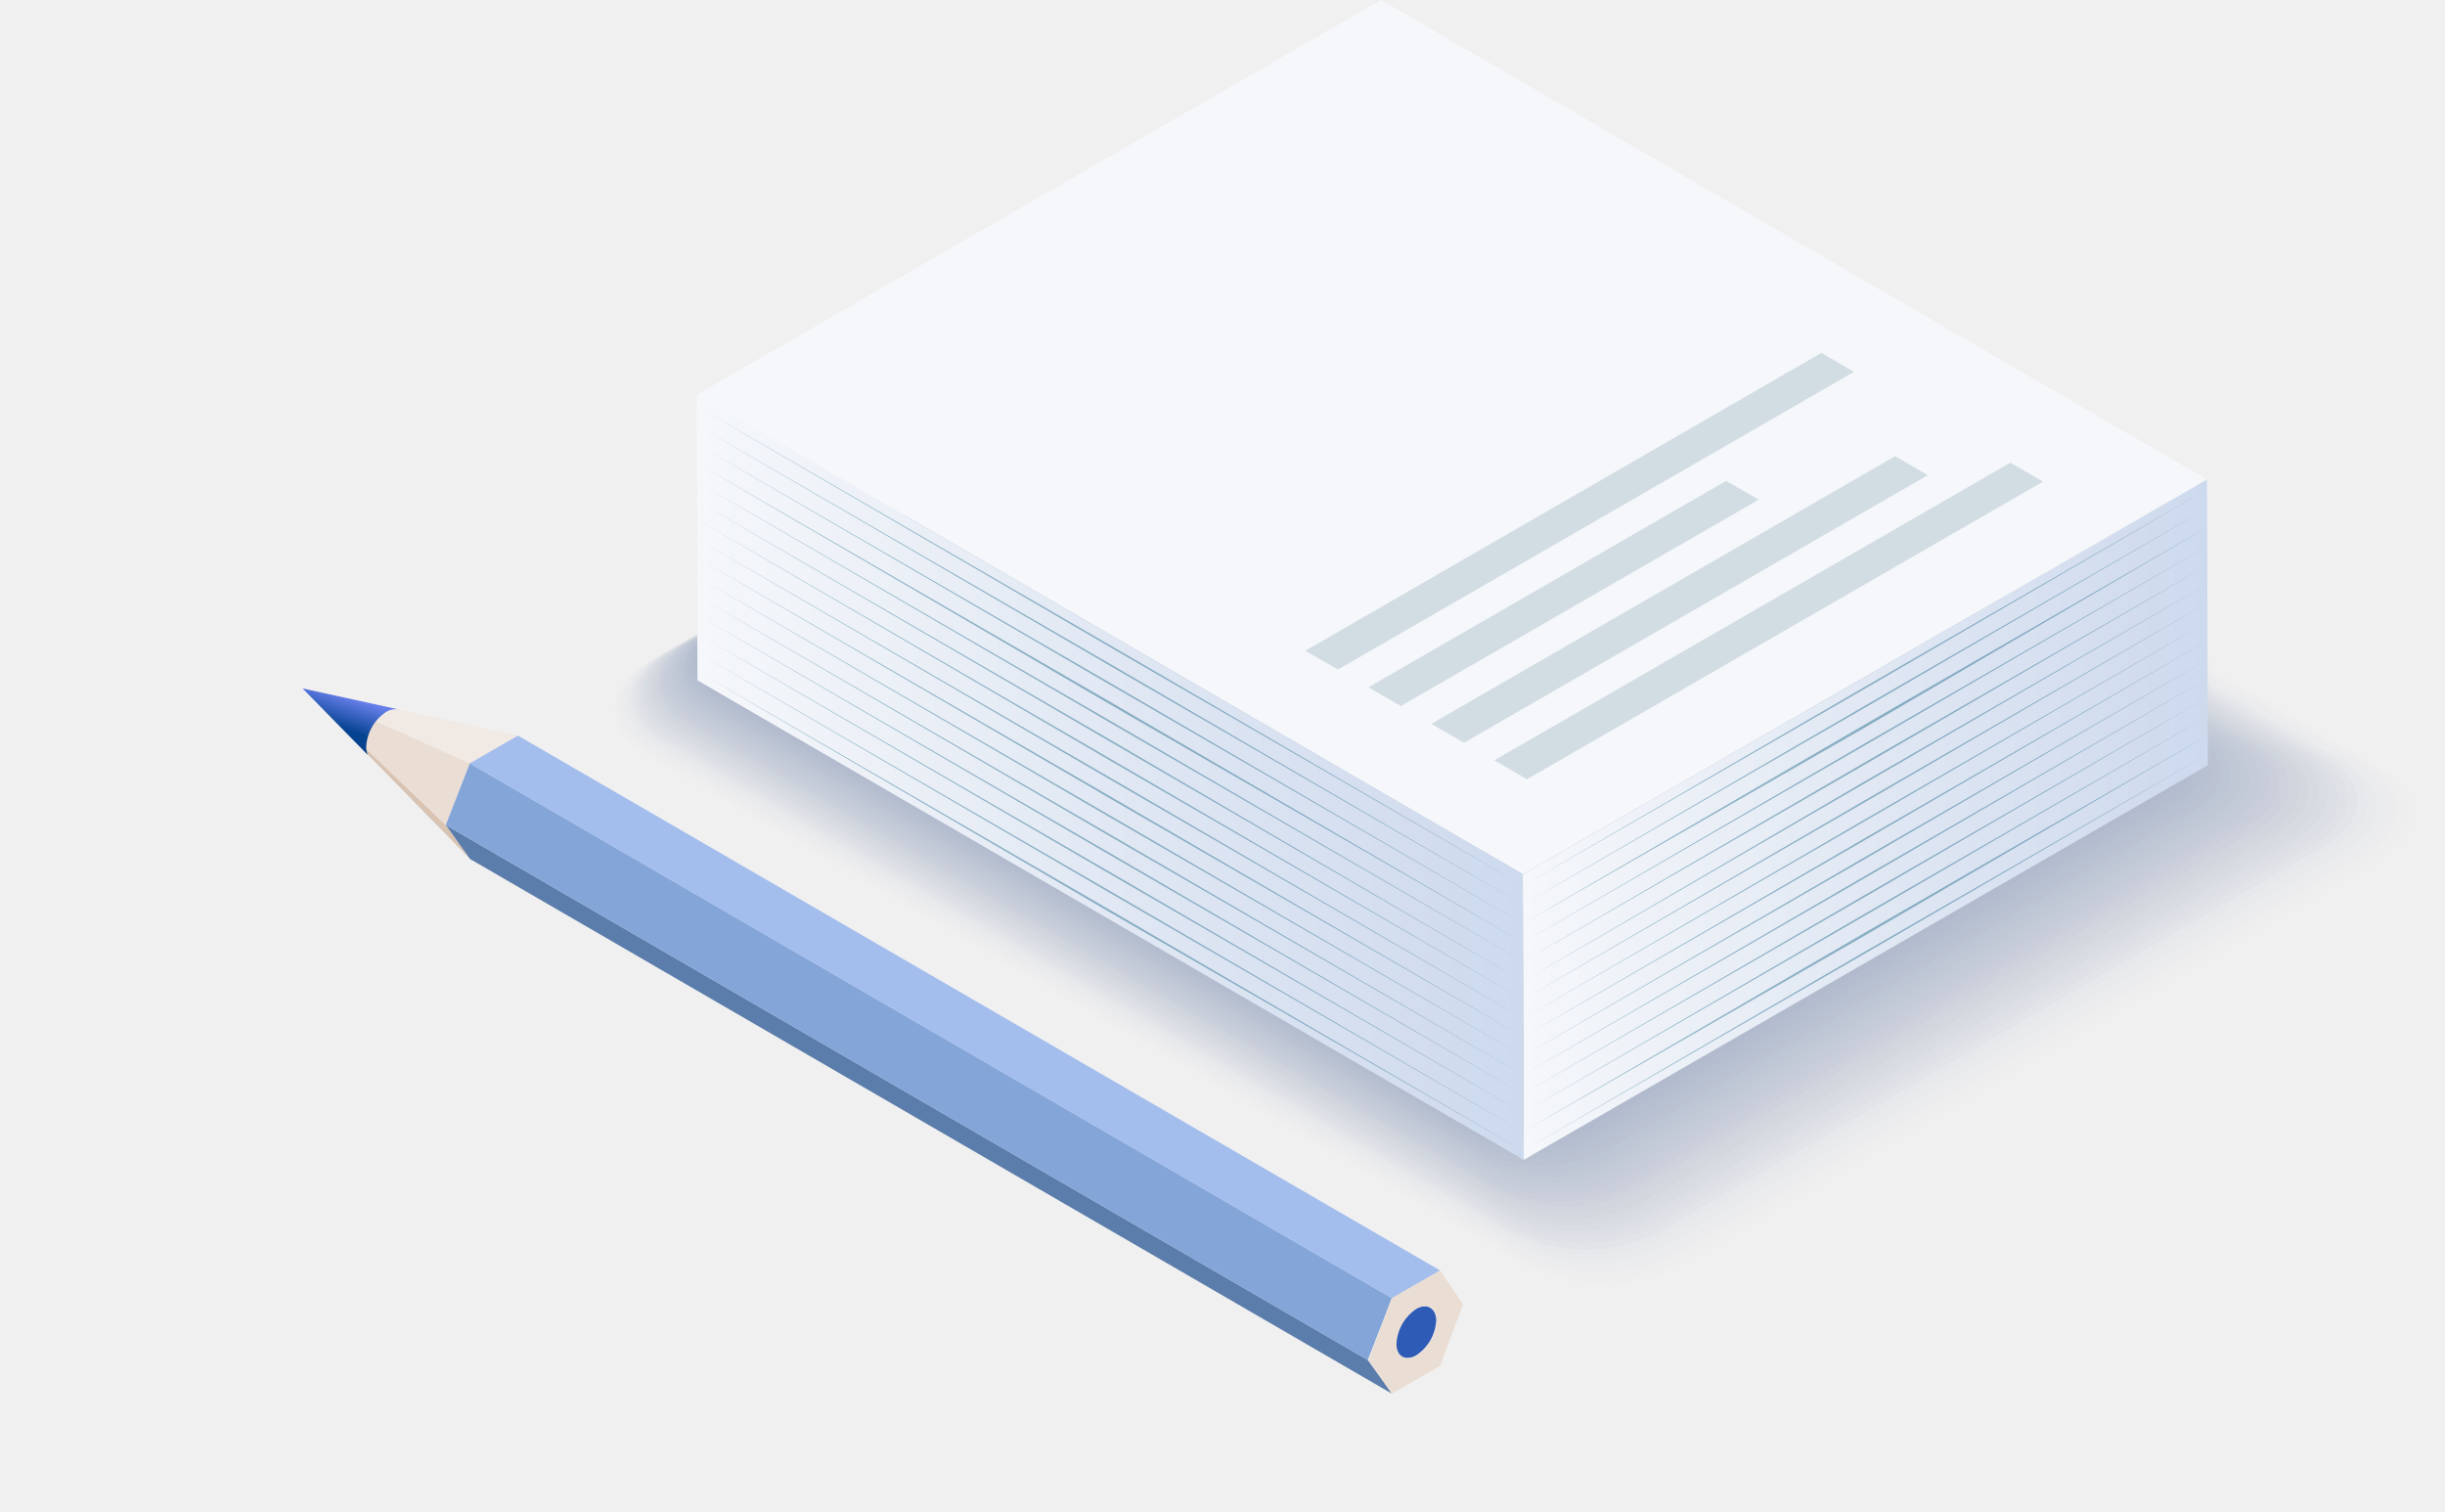
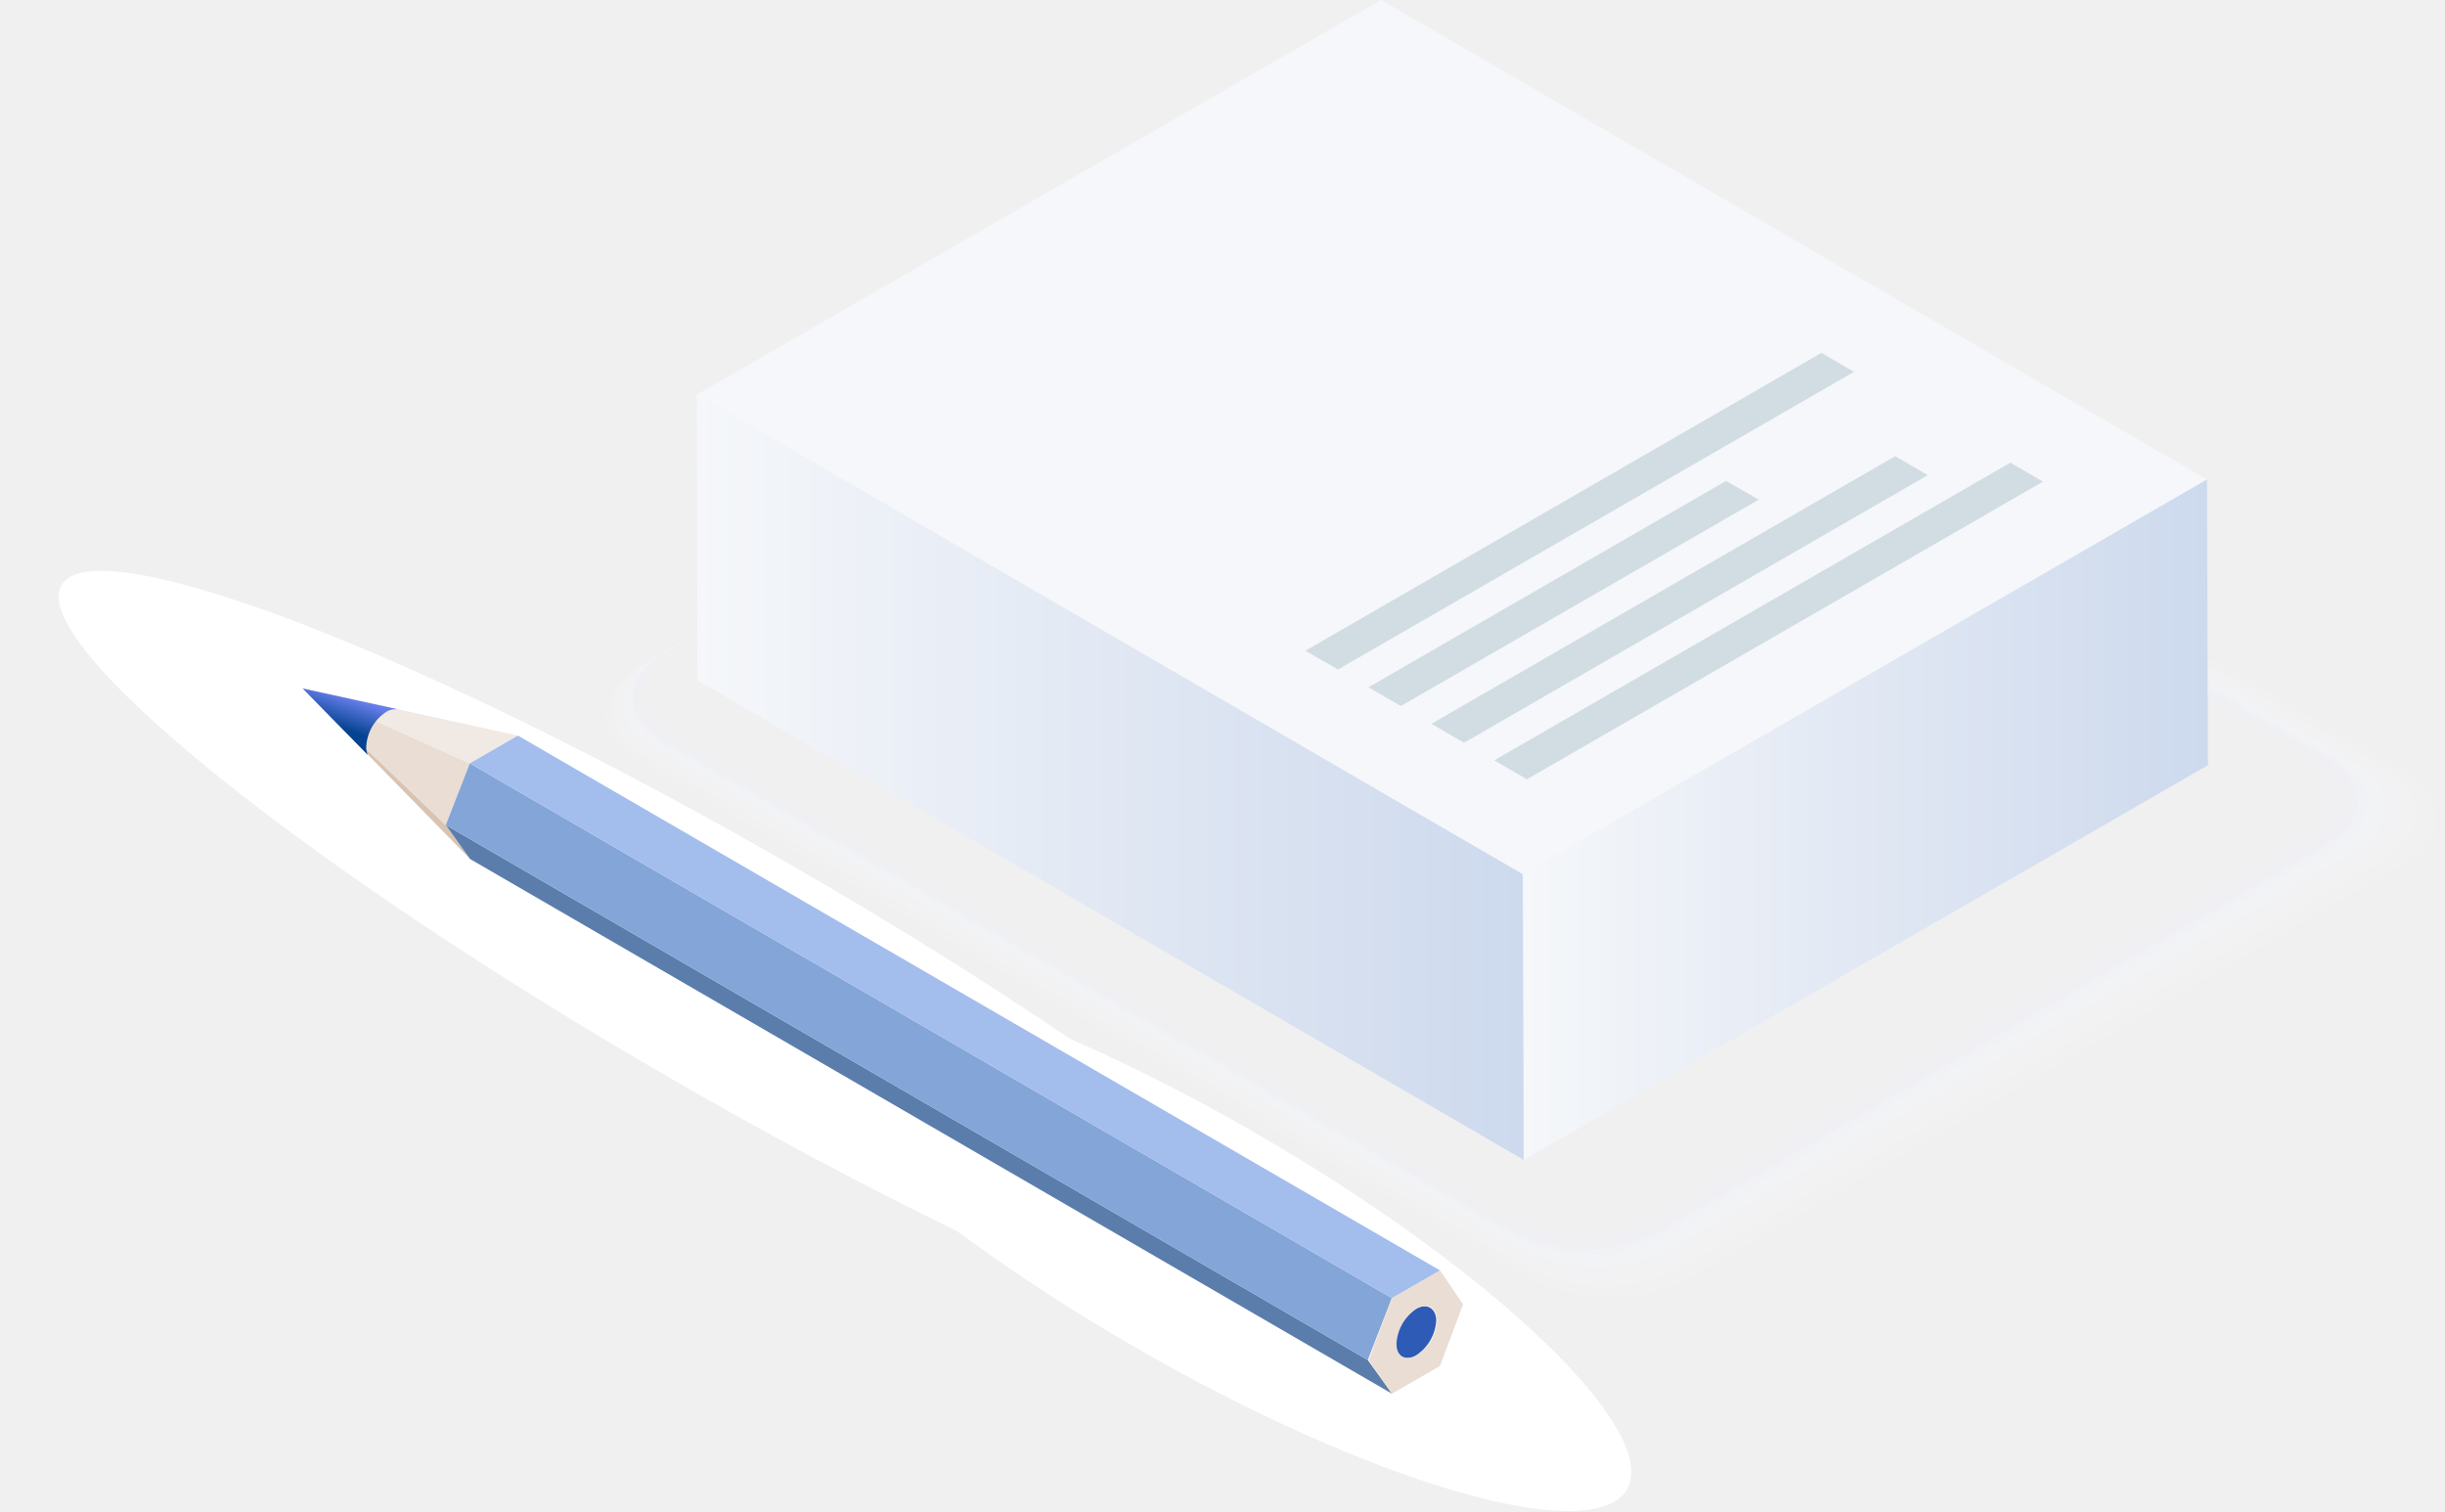
<svg xmlns="http://www.w3.org/2000/svg" width="233" height="144" viewBox="0 0 233 144" fill="none">
-   <g style="mix-blend-mode:multiply">
+   <g style="mix-blend-mode:lighten">
    <path d="M72.725 94.39C69.484 99.984 85.311 115.157 107.994 128.283C130.676 141.409 151.793 147.509 155.034 141.937C158.274 136.365 142.425 121.17 119.765 108.044C97.104 94.918 75.943 88.818 72.725 94.39Z" fill="url(#paint0_radial)" />
  </g>
-   <g style="mix-blend-mode:multiply">
+   <g style="mix-blend-mode:lighten">
    <ellipse cx="69.983" cy="92.79" rx="11.675" ry="74.048" transform="rotate(-60 69.9833 92.7902)" fill="url(#paint1_radial)" />
  </g>
  <path d="M28.881 65.606L44.796 81.859L42.481 78.621L28.881 65.606Z" fill="#D9C3B2" />
  <path d="M42.481 78.621L28.881 65.606L44.774 72.741L42.481 78.621Z" fill="#EADDD3" />
  <path d="M28.881 65.606L44.774 72.741L49.359 70.099L28.881 65.606Z" fill="#F1E9E3" />
  <path d="M134.93 124.715C136.011 124.121 136.87 124.715 136.87 125.838C136.793 127.188 136.082 128.421 134.952 129.164C133.872 129.781 133.013 129.164 133.013 128.063C133.083 126.706 133.795 125.463 134.93 124.715Z" fill="#2D5BB6" />
  <path d="M132.66 132.819L44.796 81.859L42.481 78.621L130.345 129.604L132.66 132.819Z" fill="#5B7DAB" />
  <path d="M130.345 129.604L42.481 78.621L44.774 72.742L132.638 123.702L130.345 129.604Z" fill="#83A5D8" />
  <path fill-rule="evenodd" clip-rule="evenodd" d="M139.427 124.297L137.223 121.059L132.638 123.702L130.434 129.604L132.638 132.82L137.223 130.177L139.427 124.297ZM136.936 125.838C136.859 127.187 136.148 128.421 135.019 129.164C133.938 129.78 133.079 129.274 133.079 128.063C133.149 126.706 133.861 125.463 134.997 124.715C136.077 124.12 136.936 124.605 136.936 125.838Z" fill="#EADDD3" />
  <path d="M132.637 123.702L44.773 72.741L49.358 70.099L137.222 121.059L132.637 123.702Z" fill="#A3BDED" />
  <path d="M36.816 67.83C37.141 67.634 37.52 67.549 37.897 67.588L28.837 65.606L35.053 71.948C34.939 71.708 34.886 71.444 34.899 71.178C34.962 69.819 35.675 68.573 36.816 67.83Z" fill="url(#paint2_linear)" />
-   <g style="mix-blend-mode:multiply">
+   <g style="mix-blend-mode:lighten">
    <path opacity="0.01" d="M128.912 23.961C133.754 21.472 139.501 21.472 144.342 23.961L229.826 73.71C234.058 76.177 234.058 80.317 229.826 82.718L161.492 122.359C156.65 124.848 150.904 124.848 146.062 122.359L60.556 72.741C56.302 70.253 56.324 66.135 60.556 63.734L128.912 23.961Z" fill="white" />
    <path opacity="0.032" d="M128.67 24.137C133.508 21.633 139.262 21.633 144.1 24.137L229.032 73.424C233.242 75.891 233.242 79.899 229.032 82.365L161.117 121.808C156.276 124.301 150.528 124.301 145.687 121.808L60.865 72.499C56.633 70.032 56.655 66.046 60.865 63.558L128.67 24.137Z" fill="#FDFDFE" />
    <path opacity="0.065" d="M128.427 24.313C133.189 21.845 138.854 21.845 143.615 24.313L228.018 73.27C232.184 75.715 232.184 79.679 228.018 82.079L160.765 121.236C156.001 123.693 150.341 123.693 145.577 121.236L61.174 72.279C56.986 69.812 57.008 65.848 61.174 63.47L128.427 24.313Z" fill="#FAFBFC" />
    <path opacity="0.097" d="M128.185 24.467C132.918 22.044 138.529 22.044 143.262 24.467L227.026 73.116C231.17 75.538 231.17 79.48 227.026 81.925L160.39 120.685C155.664 123.108 150.06 123.108 145.334 120.685L61.571 72.037C57.404 69.614 57.426 65.672 61.571 63.227L128.185 24.467Z" fill="#F8F9FB" />
    <path opacity="0.129" d="M127.942 24.644C132.629 22.222 138.201 22.222 142.888 24.644L226.211 72.962C230.311 75.362 230.311 79.26 226.211 81.771L160.081 120.223C155.389 122.622 149.828 122.622 145.136 120.223L61.769 71.816C57.669 69.394 57.691 65.496 61.769 63.007L127.942 24.644Z" fill="#F5F7F9" />
    <path opacity="0.161" d="M127.722 24.798C132.372 22.418 137.885 22.418 142.535 24.798L225.307 72.808C229.385 75.186 229.385 79.062 225.307 81.441L159.685 119.562C155.039 121.964 149.517 121.964 144.872 119.562L62.078 71.508C58 69.13 58.022 65.254 62.078 62.875L127.722 24.798Z" fill="#F3F5F8" />
    <path opacity="0.194" d="M127.48 24.974C132.084 22.596 137.556 22.596 142.16 24.974L224.403 72.631C228.437 75.01 228.437 78.842 224.403 81.22L159.332 119.011C154.717 121.379 149.244 121.379 144.629 119.011L62.386 71.354C58.33 68.976 58.352 65.144 62.386 62.765L127.48 24.974Z" fill="#F0F2F7" />
    <path opacity="0.226" d="M127.193 25.26C131.764 22.905 137.193 22.905 141.764 25.26L223.455 72.587C227.467 74.944 227.467 78.732 223.455 81.088L158.957 118.527C154.381 120.86 148.963 120.86 144.387 118.527L62.695 71.112C58.683 68.755 58.705 64.968 62.695 62.611L127.193 25.26Z" fill="#EEF0F5" />
    <path opacity="0.258" d="M126.995 25.26C131.524 22.925 136.904 22.925 141.433 25.26L222.596 72.279C226.564 74.481 226.564 78.379 222.596 80.714L158.671 117.866C154.137 120.18 148.767 120.18 144.233 117.866L63.004 70.891C59.014 68.557 59.036 64.791 63.004 62.457L126.995 25.26Z" fill="#EBEEF4" />
    <path opacity="0.29" d="M126.752 25.48C131.247 23.168 136.584 23.168 141.08 25.48L221.691 72.169C225.637 74.371 225.637 78.203 221.691 80.515L158.251 117.338C153.756 119.65 148.419 119.65 143.923 117.338L63.267 70.649C59.3 68.447 59.322 64.615 63.267 62.303L126.752 25.48Z" fill="#E9ECF3" />
    <path opacity="0.323" d="M126.51 25.635C130.972 23.345 136.265 23.345 140.728 25.635L220.788 72.015C224.69 74.217 224.69 78.005 220.788 80.273L157.899 116.787C153.434 119.066 148.146 119.066 143.681 116.787L63.599 70.407C59.697 68.205 59.719 64.439 63.599 62.148L126.51 25.635Z" fill="#E6EAF1" />
    <path opacity="0.355" d="M126.267 25.811C130.689 23.545 135.932 23.545 140.353 25.811L219.884 71.861C223.764 74.063 223.764 77.785 219.884 80.053L157.524 116.236C153.109 118.495 147.876 118.495 143.461 116.236L63.907 70.187C60.028 67.984 60.05 64.241 63.907 61.994L126.267 25.811Z" fill="#E4E8F0" />
    <path opacity="0.387" d="M126.047 25.965C130.426 23.719 135.621 23.719 140 25.965L218.981 71.684C222.816 73.887 222.816 77.564 218.981 79.811L157.26 115.664C152.881 117.91 147.686 117.91 143.307 115.664L64.216 69.945C60.38 67.742 60.403 64.064 64.216 61.818L126.047 25.965Z" fill="#E1E6EE" />
    <path opacity="0.419" d="M125.805 26.141C130.143 23.918 135.287 23.918 139.626 26.141L218.099 71.508C221.891 73.71 221.891 77.344 218.099 79.569L156.819 115.113C152.473 117.337 147.322 117.337 142.976 115.113L64.525 69.724C60.711 67.522 60.733 63.888 64.525 61.664L125.805 26.141Z" fill="#DFE4ED" />
    <path opacity="0.452" d="M125.562 26.317C129.861 24.092 134.974 24.092 139.273 26.317L217.195 71.376C220.943 73.578 220.943 77.146 217.195 79.348L156.533 114.585C152.218 116.778 147.114 116.778 142.8 114.585L64.833 69.482C61.042 67.28 61.064 63.712 64.833 61.51L125.562 26.317Z" fill="#DCE2EC" />
    <path opacity="0.484" d="M125.319 26.471C129.582 24.291 134.634 24.291 138.897 26.471L216.291 71.222C220.016 73.424 220.016 76.948 216.291 79.128L156.091 113.99C151.83 116.181 146.773 116.181 142.512 113.99L65.141 69.306C61.394 67.103 61.416 63.58 65.141 61.4L125.319 26.471Z" fill="#DAE0EA" />
    <path opacity="0.516" d="M124.989 26.648C129.219 24.491 134.227 24.491 138.457 26.648L215.366 71.068C219.047 73.27 219.047 76.728 215.366 78.886L155.849 113.352C151.619 115.509 146.611 115.509 142.381 113.352L65.472 69.02C61.769 66.817 61.791 63.36 65.472 61.202L124.989 26.648Z" fill="#D7DDE9" />
    <path opacity="0.548" d="M124.835 26.802C128.993 24.702 133.902 24.702 138.061 26.802L214.374 70.847C218.033 73.05 218.011 76.463 214.374 78.621L155.386 112.889C151.191 115.026 146.224 115.026 142.028 112.889L65.737 68.843C62.056 66.641 62.078 63.227 65.737 61.069L124.835 26.802Z" fill="#D5DBE7" />
    <path opacity="0.581" d="M124.591 26.978C128.746 24.864 133.662 24.864 137.817 26.978L213.579 70.737C217.194 72.94 217.194 76.309 213.579 78.423L155.011 112.316C150.86 114.449 145.935 114.449 141.785 112.316L66.045 68.557C62.408 66.355 62.43 63.007 66.045 60.871L124.591 26.978Z" fill="#D2D9E6" />
    <path opacity="0.613" d="M124.349 27.154C128.495 25.004 133.429 25.004 137.575 27.154L212.786 70.583C216.379 72.786 216.357 76.089 212.786 78.203L154.658 111.766C150.547 113.868 145.676 113.868 141.565 111.766L66.353 68.337C62.738 66.135 62.76 62.831 66.353 60.717L124.349 27.154Z" fill="#D0D7E5" />
    <path opacity="0.645" d="M124.129 27.308C128.201 25.237 133.019 25.237 137.09 27.308L211.773 70.429C215.321 72.499 215.321 75.869 211.773 77.961L154.306 111.149C150.227 113.221 145.402 113.221 141.323 111.149L66.663 68.095C63.092 65.892 63.092 62.633 66.663 60.563L124.129 27.308Z" fill="#CDD5E3" />
    <path opacity="0.677" d="M123.886 27.462C127.919 25.393 132.704 25.393 136.737 27.462L210.957 70.275C214.483 72.323 214.461 75.67 210.957 77.74L153.953 110.643C149.92 112.712 145.135 112.712 141.102 110.643L66.971 67.874C63.422 65.804 63.444 62.457 66.971 60.409L123.886 27.462Z" fill="#CBD3E2" />
    <path opacity="0.71" d="M123.644 27.639C127.642 25.614 132.366 25.614 136.363 27.639L209.965 70.121C213.448 72.147 213.448 75.45 209.965 77.498L153.645 110.092C149.653 112.139 144.918 112.139 140.926 110.092L67.258 67.632C63.753 65.584 63.775 62.281 67.258 60.233L123.644 27.639Z" fill="#C8D1E0" />
    <path opacity="0.742" d="M123.401 27.815C127.359 25.788 132.052 25.788 136.01 27.815L209.061 69.945C212.522 71.971 212.5 75.252 209.061 77.256L153.226 109.542C149.265 111.558 144.578 111.558 140.617 109.542L67.676 67.39C64.215 65.386 64.237 62.104 67.676 60.078L123.401 27.815Z" fill="#C6CFDF" />
    <path opacity="0.774" d="M123.159 27.991C127.076 25.988 131.718 25.988 135.635 27.991L208.157 69.835C211.574 71.839 211.574 75.076 208.157 77.08L152.873 108.947C148.962 110.943 144.329 110.943 140.418 108.947L67.874 67.104C64.436 65.1 64.458 61.862 67.874 59.858L123.159 27.991Z" fill="#C3CDDE" />
    <path opacity="0.806" d="M122.916 28.145C126.8 26.165 131.399 26.165 135.282 28.145L207.253 69.636C210.648 71.618 210.626 74.812 207.253 76.794L152.52 108.418C148.636 110.399 144.038 110.399 140.154 108.418L68.183 66.927C64.766 64.945 64.788 61.752 68.183 59.77L122.916 28.145Z" fill="#C1CBDC" />
    <path opacity="0.839" d="M122.784 28.321C126.626 26.361 131.176 26.361 135.018 28.321L206.46 69.482C209.81 71.42 209.81 74.613 206.46 76.573L152.146 107.868C148.304 109.829 143.753 109.829 139.912 107.868L68.492 66.707C65.119 64.747 65.141 61.576 68.492 59.616L122.784 28.321Z" fill="#BEC8DB" />
    <path opacity="0.871" d="M122.431 28.476C126.24 26.538 130.747 26.538 134.555 28.476L205.446 69.306C208.774 71.222 208.752 74.371 205.446 76.309L151.793 107.317C147.982 109.244 143.48 109.244 139.669 107.317L68.801 66.465C65.45 64.527 65.472 61.4 68.801 59.462L122.431 28.476Z" fill="#BCC6DA" />
    <path opacity="0.903" d="M122.211 28.652C125.973 26.745 130.419 26.745 134.181 28.652L204.542 69.152C207.827 71.068 207.827 74.195 204.542 76.111L151.44 106.745C147.673 108.659 143.217 108.659 139.449 106.745L69.087 66.245C65.803 64.329 65.803 61.224 69.087 59.286L122.211 28.652Z" fill="#B9C4D8" />
    <path opacity="0.935" d="M121.968 28.828C125.689 26.912 130.107 26.912 133.828 28.828L203.638 68.998C206.901 70.891 206.879 73.975 203.638 75.869L151.065 106.194C147.34 108.089 142.932 108.089 139.206 106.194L69.396 66.002C66.133 64.109 66.155 61.025 69.396 59.131L121.968 28.828Z" fill="#B7C2D7" />
    <path opacity="0.968" d="M121.726 28.982C125.418 27.11 129.783 27.11 133.475 28.982L202.734 68.843C205.953 70.715 205.953 73.754 202.734 75.648L150.713 105.644C147.02 107.515 142.656 107.515 138.964 105.644L69.704 65.782C66.464 63.888 66.486 60.849 69.704 58.977L121.726 28.982Z" fill="#B4C0D5" />
    <path d="M121.484 29.158C125.129 27.285 129.456 27.285 133.101 29.158L201.831 68.689C205.028 70.539 205.005 73.556 201.831 75.296L150.361 105.071C146.713 106.934 142.392 106.934 138.744 105.071L70.013 65.54C66.817 63.69 66.817 60.673 70.013 58.823L121.484 29.158Z" fill="#B2BED4" />
  </g>
  <path d="M66.398 37.615L131.602 0L210.318 45.697L145.114 83.312L66.398 37.615Z" fill="#F5F7FA" />
  <path d="M164.49 45.83L167.598 47.613L133.497 67.28L130.411 65.496L164.49 45.83Z" fill="#D1DDE3" />
  <path d="M180.604 43.473L183.712 45.279L139.515 70.781L136.407 68.976L180.604 43.473Z" fill="#D1DDE3" />
  <path d="M173.572 33.629L176.68 35.435L127.502 63.8L124.394 62.016L173.572 33.629Z" fill="#D1DDE3" />
  <path d="M191.581 44.09L194.689 45.895L145.51 74.261L142.402 72.455L191.581 44.09Z" fill="#D1DDE3" />
  <path d="M210.318 45.697L210.406 72.918L145.202 110.532L145.114 83.312L210.318 45.697Z" fill="url(#paint3_linear)" />
  <path d="M145.114 83.312L145.203 110.533L66.465 64.835L66.398 37.615L145.114 83.312Z" fill="url(#paint4_linear)" />
-   <g style="mix-blend-mode:multiply">
+   <g style="mix-blend-mode:lighten">
    <path d="M66.42 38.716L105.833 61.51L145.158 84.413L105.745 61.642L66.42 38.716Z" fill="#9ABFCC" />
  </g>
-   <g style="mix-blend-mode:multiply">
+   <g style="mix-blend-mode:lighten">
    <path d="M66.42 40.522L105.833 63.294L145.158 86.219L105.745 63.426L66.42 40.522Z" fill="#9ABFCC" />
  </g>
-   <g style="mix-blend-mode:multiply">
+   <g style="mix-blend-mode:lighten">
    <path d="M66.42 42.328L105.833 65.1L145.158 88.025L105.745 65.232L66.42 42.328Z" fill="#9ABFCC" />
  </g>
-   <g style="mix-blend-mode:multiply">
+   <g style="mix-blend-mode:lighten">
    <path d="M66.42 44.134L105.833 66.905L145.158 89.831L105.745 67.104L66.42 44.134Z" fill="#9ABFCC" />
  </g>
-   <g style="mix-blend-mode:multiply">
+   <g style="mix-blend-mode:lighten">
    <path d="M66.42 45.917L105.833 68.711L145.158 91.637L105.745 68.843L66.42 45.917Z" fill="#9ABFCC" />
  </g>
-   <g style="mix-blend-mode:multiply">
+   <g style="mix-blend-mode:lighten">
    <path d="M66.42 47.723L105.833 70.517L145.158 93.531L105.745 70.649L66.42 47.723Z" fill="#9ABFCC" />
  </g>
-   <g style="mix-blend-mode:multiply">
+   <g style="mix-blend-mode:lighten">
    <path d="M66.42 49.485L105.833 72.323L145.158 95.249L105.745 72.455L66.42 49.485Z" fill="#9ABFCC" />
  </g>
-   <g style="mix-blend-mode:multiply">
+   <g style="mix-blend-mode:lighten">
    <path d="M66.42 51.335L105.833 74.129L145.158 97.055L105.745 74.261L66.42 51.335Z" fill="#9ABFCC" />
  </g>
-   <g style="mix-blend-mode:multiply">
+   <g style="mix-blend-mode:lighten">
    <path d="M66.42 53.141L105.833 75.913L145.158 98.816L105.745 76.067L66.42 53.141Z" fill="#9ABFCC" />
  </g>
-   <g style="mix-blend-mode:multiply">
+   <g style="mix-blend-mode:lighten">
    <path d="M66.42 54.947L105.833 77.741L145.158 100.644L105.745 77.873L66.42 54.947Z" fill="#9ABFCC" />
  </g>
-   <g style="mix-blend-mode:multiply">
+   <g style="mix-blend-mode:lighten">
    <path d="M66.42 56.753L105.833 79.546L145.158 102.45L105.745 79.678L66.42 56.753Z" fill="#9ABFCC" />
  </g>
-   <g style="mix-blend-mode:multiply">
+   <g style="mix-blend-mode:lighten">
    <path d="M66.42 58.559L105.833 81.33L145.158 104.256L105.745 81.462L66.42 58.559Z" fill="#9ABFCC" />
  </g>
-   <g style="mix-blend-mode:multiply">
+   <g style="mix-blend-mode:lighten">
    <path d="M66.42 60.364L105.833 83.136L145.158 106.062L105.745 83.268L66.42 60.364Z" fill="#9ABFCC" />
  </g>
-   <g style="mix-blend-mode:multiply">
+   <g style="mix-blend-mode:lighten">
    <path d="M66.42 62.17L105.833 84.942L145.158 107.868L105.745 85.074L66.42 62.17Z" fill="#9ABFCC" />
  </g>
-   <g style="mix-blend-mode:multiply">
+   <g style="mix-blend-mode:lighten">
    <path d="M66.42 63.954L105.833 86.748L145.158 109.674L105.745 86.924L66.42 63.954Z" fill="#9ABFCC" />
  </g>
-   <g style="mix-blend-mode:multiply">
+   <g style="mix-blend-mode:lighten">
    <path d="M145.114 84.413L177.672 65.474L210.318 46.644L177.76 65.606L145.114 84.413Z" fill="#9ABFCC" />
  </g>
-   <g style="mix-blend-mode:multiply">
+   <g style="mix-blend-mode:lighten">
    <path d="M145.114 86.219L177.672 67.28L210.318 48.45L177.76 67.412L145.114 86.219Z" fill="#9ABFCC" />
  </g>
-   <g style="mix-blend-mode:multiply">
+   <g style="mix-blend-mode:lighten">
    <path d="M145.114 88.025L177.672 69.064L210.318 50.256L177.76 69.306L145.114 88.025Z" fill="#9ABFCC" />
  </g>
-   <g style="mix-blend-mode:multiply">
+   <g style="mix-blend-mode:lighten">
    <path d="M145.114 89.831L177.672 70.87L210.318 52.062L177.76 71.002L145.114 89.831Z" fill="#9ABFCC" />
  </g>
-   <g style="mix-blend-mode:multiply">
+   <g style="mix-blend-mode:lighten">
    <path d="M145.114 91.637L177.672 72.675L210.318 53.89L177.76 72.829L145.114 91.637Z" fill="#9ABFCC" />
  </g>
-   <g style="mix-blend-mode:multiply">
+   <g style="mix-blend-mode:lighten">
    <path d="M145.114 93.531L177.672 74.481L210.318 55.674L177.76 74.613L145.114 93.531Z" fill="#9ABFCC" />
  </g>
-   <g style="mix-blend-mode:multiply">
+   <g style="mix-blend-mode:lighten">
    <path d="M145.114 95.249L177.672 76.287L210.318 57.458L177.76 76.419L145.114 95.249Z" fill="#9ABFCC" />
  </g>
-   <g style="mix-blend-mode:multiply">
+   <g style="mix-blend-mode:lighten">
    <path d="M145.114 97.055L177.672 78.115L210.318 59.285L177.76 78.225L145.114 97.055Z" fill="#9ABFCC" />
  </g>
-   <g style="mix-blend-mode:multiply">
+   <g style="mix-blend-mode:lighten">
    <path d="M145.114 98.838L177.672 79.899L210.318 61.069L177.76 80.031L145.114 98.838Z" fill="#9ABFCC" />
  </g>
-   <g style="mix-blend-mode:multiply">
+   <g style="mix-blend-mode:lighten">
    <path d="M145.114 100.644L177.672 81.705L210.318 62.875L177.76 81.837L145.114 100.644Z" fill="#9ABFCC" />
  </g>
-   <g style="mix-blend-mode:multiply">
+   <g style="mix-blend-mode:lighten">
    <path d="M145.114 102.45L177.672 83.51L210.318 64.681L177.76 83.643L145.114 102.45Z" fill="#9ABFCC" />
  </g>
-   <g style="mix-blend-mode:multiply">
+   <g style="mix-blend-mode:lighten">
    <path d="M145.114 104.256L177.672 85.316L210.318 66.487L177.76 85.448L145.114 104.256Z" fill="#9ABFCC" />
  </g>
-   <g style="mix-blend-mode:multiply">
+   <g style="mix-blend-mode:lighten">
    <path d="M145.114 106.062L177.672 87.1L210.318 68.293L177.76 87.232L145.114 106.062Z" fill="#9ABFCC" />
  </g>
-   <g style="mix-blend-mode:multiply">
+   <g style="mix-blend-mode:lighten">
    <path d="M145.114 107.868L177.672 88.906L210.318 70.099L177.76 89.126L145.114 107.868Z" fill="#9ABFCC" />
  </g>
-   <g style="mix-blend-mode:multiply">
+   <g style="mix-blend-mode:lighten">
    <path d="M145.114 109.674L177.672 90.712L210.318 71.904L177.76 90.844L145.114 109.674Z" fill="#9ABFCC" />
  </g>
  <defs>
    <radialGradient id="paint0_radial" cx="0" cy="0" r="1" gradientUnits="userSpaceOnUse" gradientTransform="translate(254.878 131.929) rotate(-150.278) scale(47.7596 41.2755)">
      <stop stop-color="#8691A6" />
      <stop offset="0.15" stop-color="#8F99AD" />
      <stop offset="0.39" stop-color="#A8B0BF" />
      <stop offset="0.7" stop-color="#D1D5DD" />
      <stop offset="1" stop-color="white" />
    </radialGradient>
    <radialGradient id="paint1_radial" cx="0" cy="0" r="1" gradientUnits="userSpaceOnUse" gradientTransform="translate(26.6983 93.0987) rotate(-90) scale(74.0478 11.6748)">
      <stop stop-color="#8691A6" />
      <stop offset="0.15" stop-color="#8F99AD" />
      <stop offset="0.39" stop-color="#A8B0BF" />
      <stop offset="0.7" stop-color="#D1D5DD" />
      <stop offset="1" stop-color="white" />
    </radialGradient>
    <linearGradient id="paint2_linear" x1="33.603" y1="69.769" x2="34.556" y2="66.901" gradientUnits="userSpaceOnUse">
      <stop stop-color="#054391" />
      <stop offset="1" stop-color="#667EEA" />
    </linearGradient>
    <linearGradient id="paint3_linear" x1="145.114" y1="110.532" x2="210.406" y2="110.532" gradientUnits="userSpaceOnUse">
      <stop stop-color="#F5F7FA" />
      <stop offset="1" stop-color="#CDD9ED" />
    </linearGradient>
    <linearGradient id="paint4_linear" x1="66.398" y1="110.522" x2="145.203" y2="110.522" gradientUnits="userSpaceOnUse">
      <stop stop-color="#F5F7FA" />
      <stop offset="1" stop-color="#CDD9ED" />
    </linearGradient>
  </defs>
</svg>
